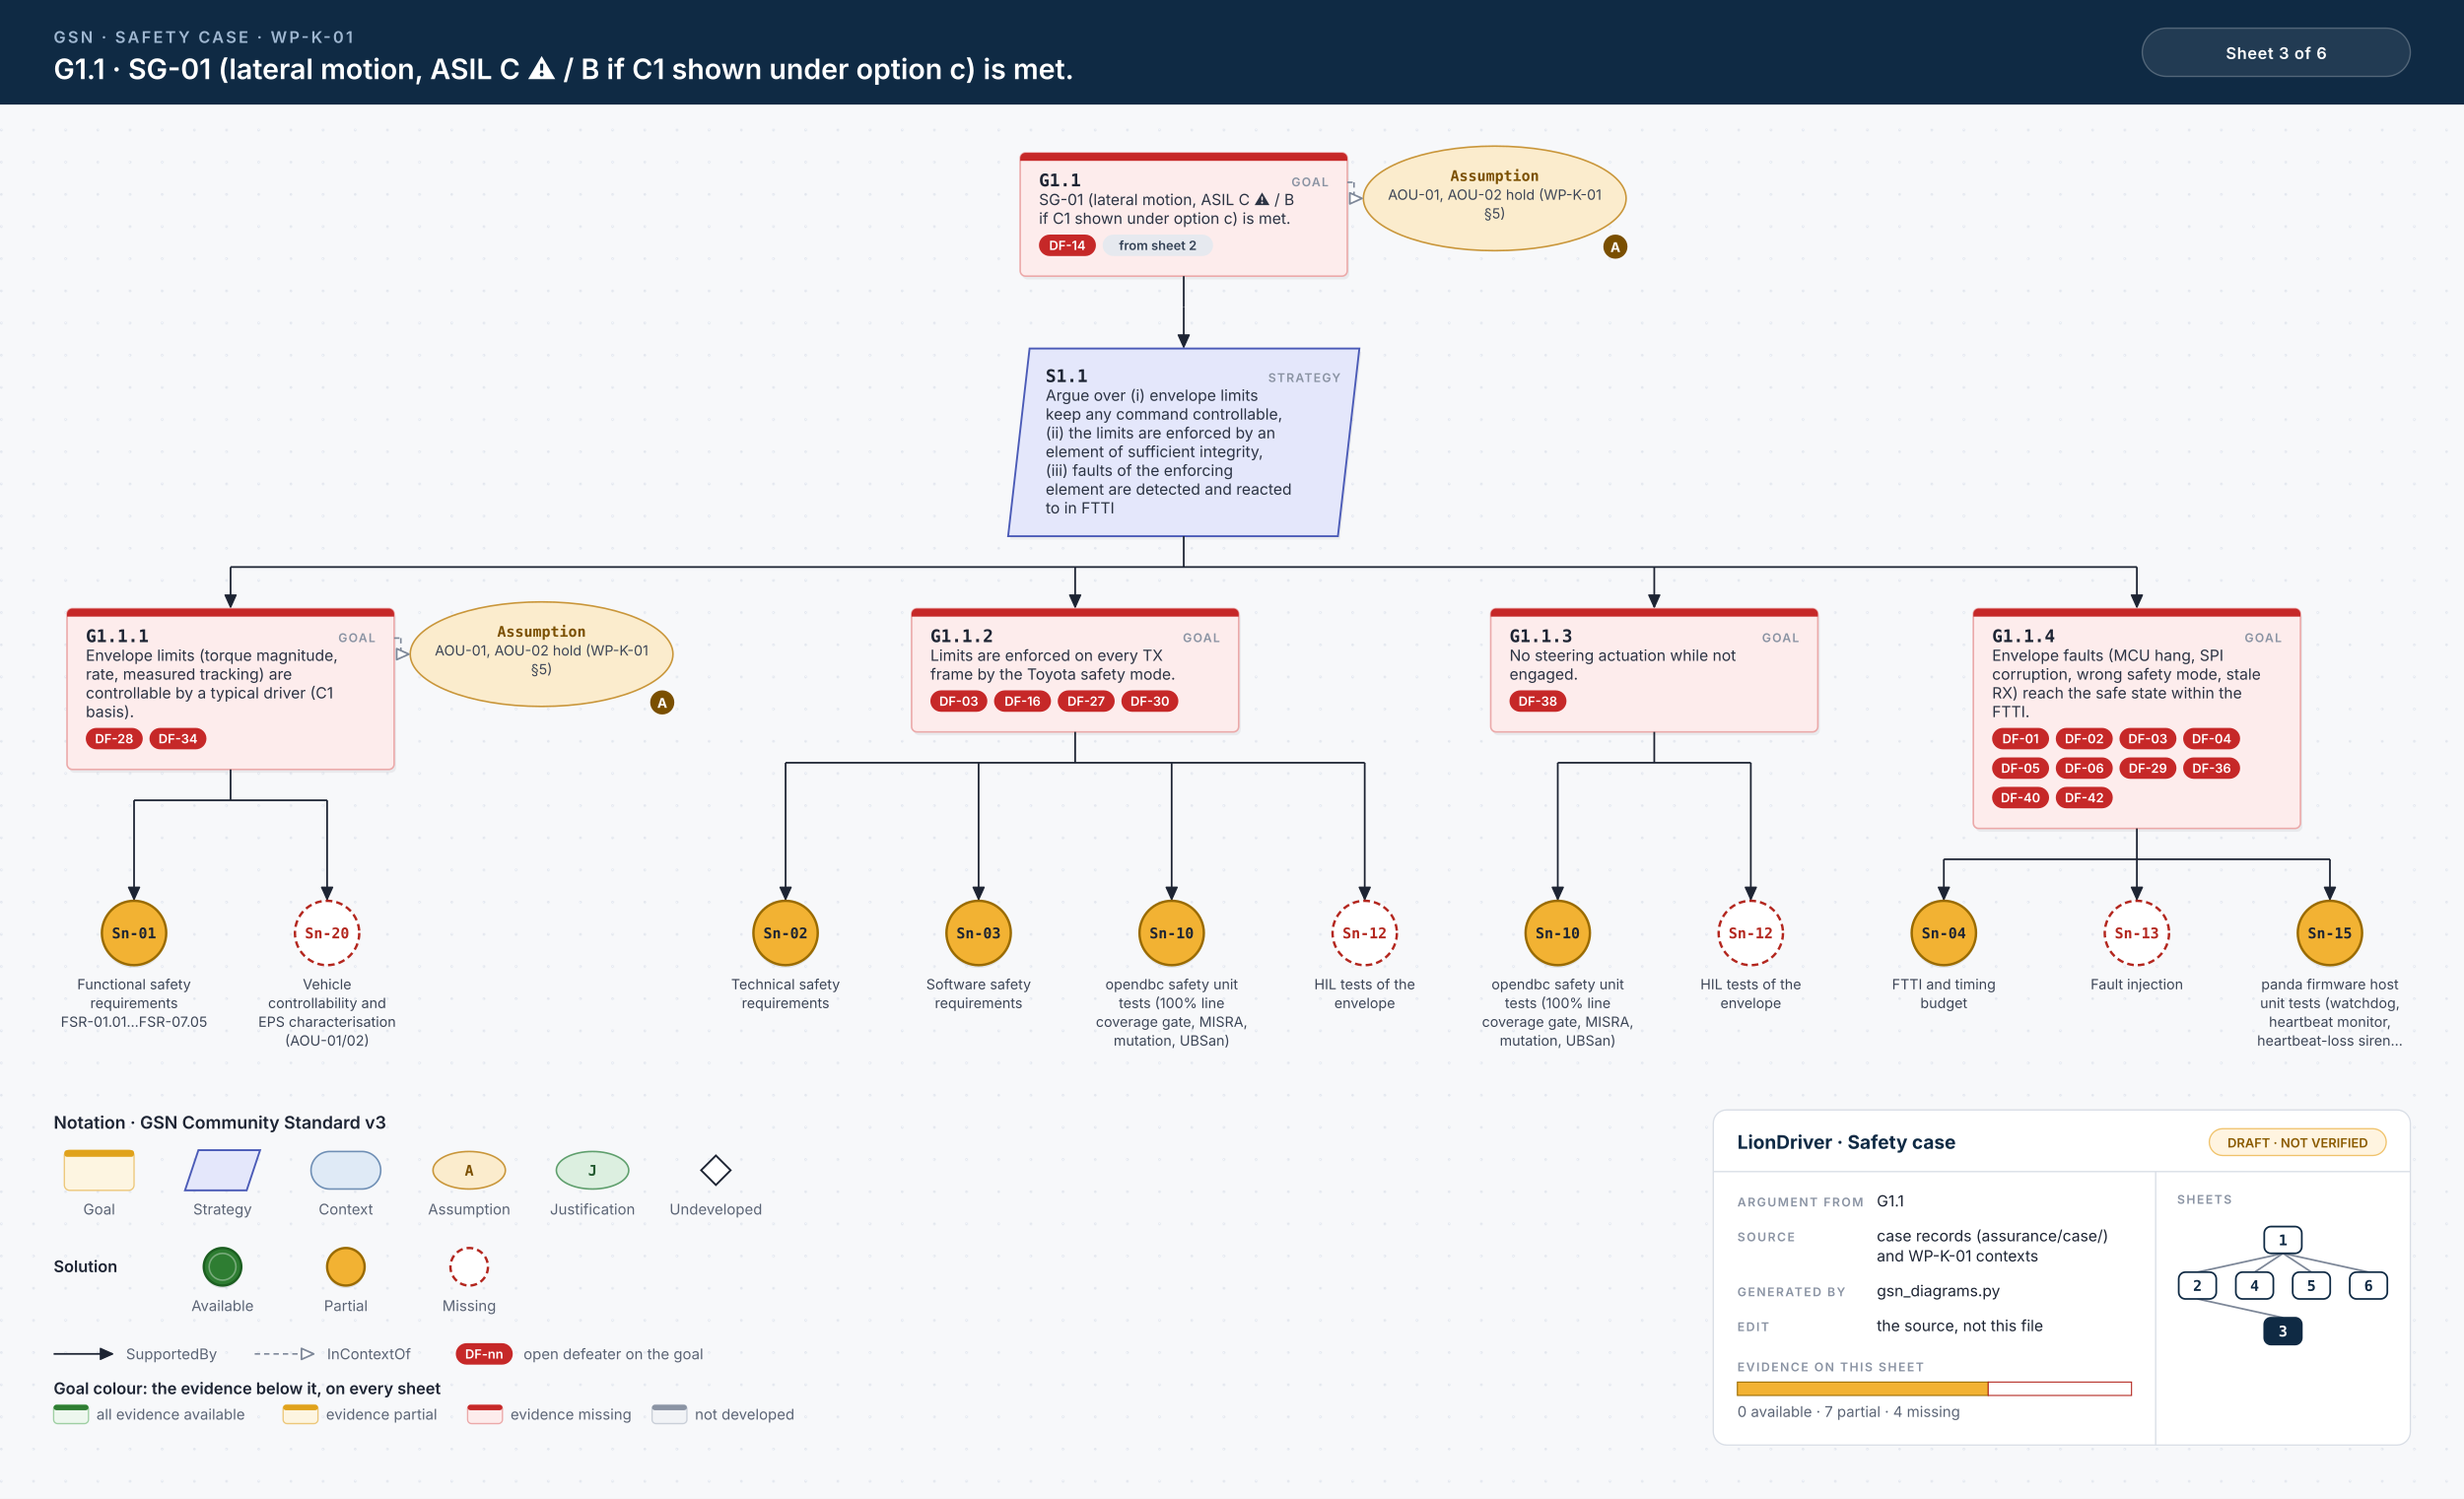
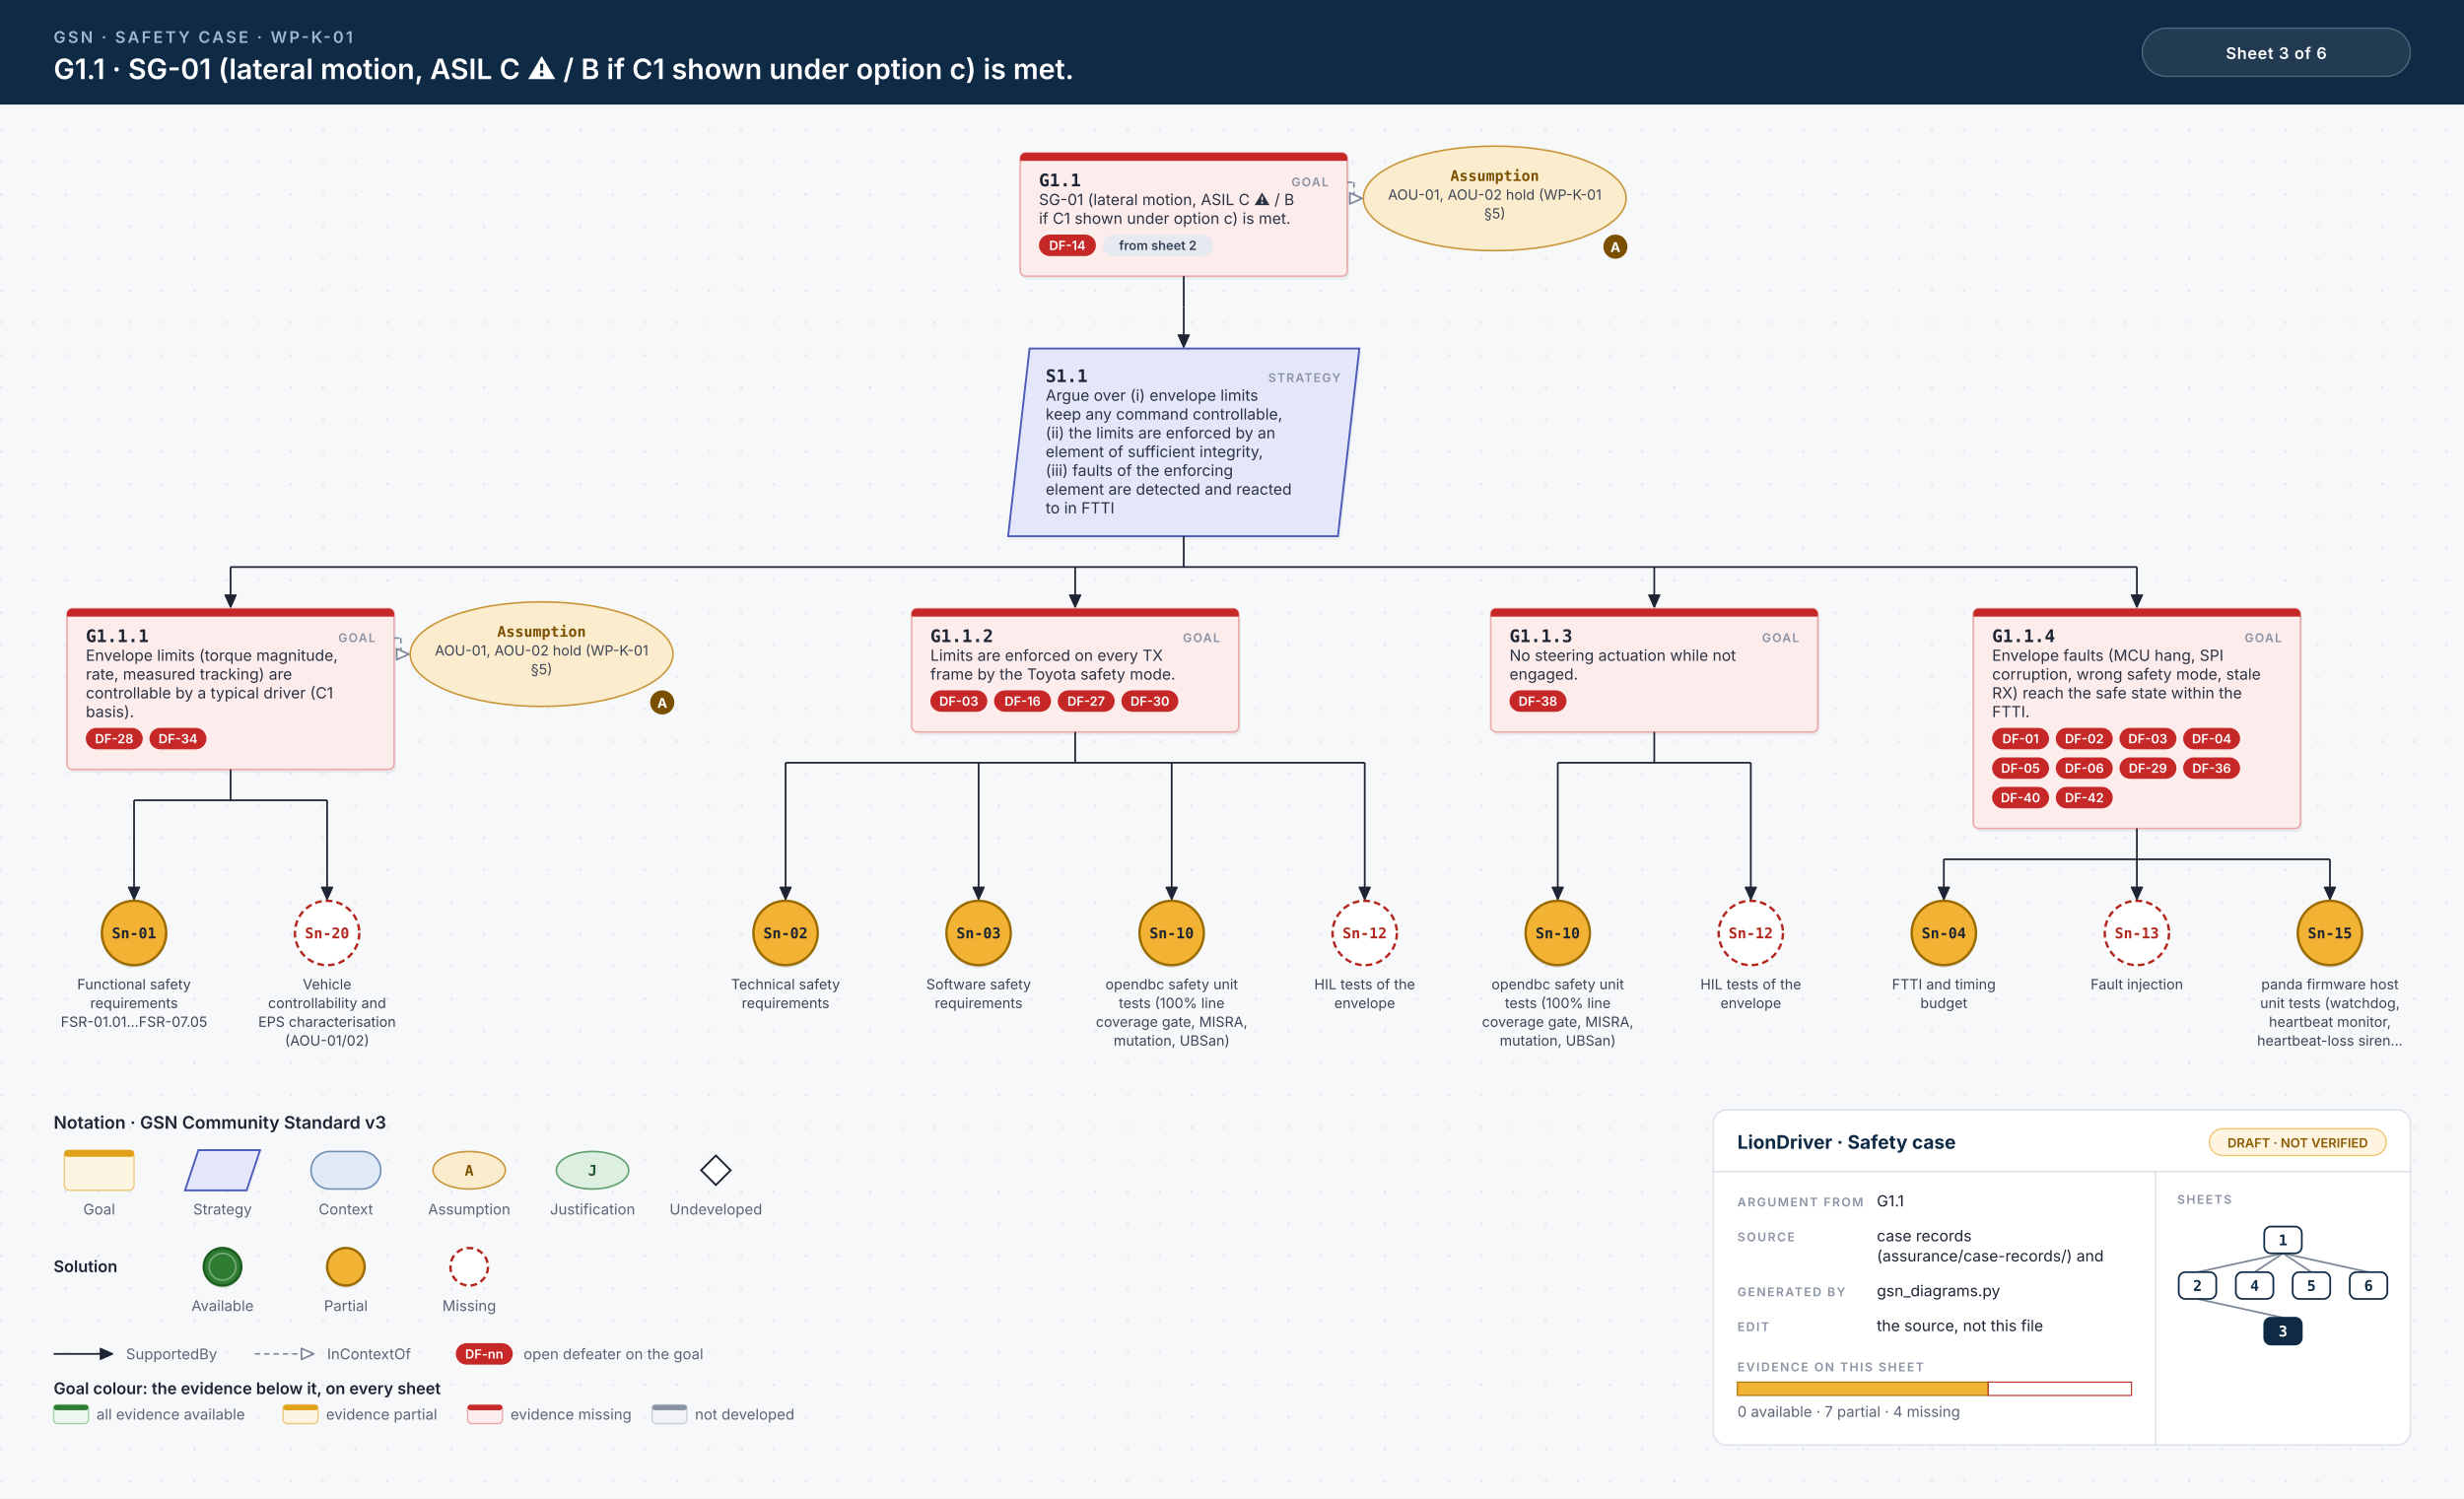
<svg xmlns="http://www.w3.org/2000/svg" width="1838" height="1118" viewBox="0 0 1838 1118">
  <style>.id{font:700 13px 'JetBrains Mono', Menlo, Consolas, monospace;fill:#1d2433}.kind{font:600 9px Inter, 'Helvetica Neue', Helvetica, Arial, sans-serif;letter-spacing:.1em;fill:#8a93a3;text-anchor:end}.d{font:400 11.5px Inter, 'Helvetica Neue', Helvetica, Arial, sans-serif;fill:#2b3343}.sid{font:700 11px 'JetBrains Mono', Menlo, Consolas, monospace;text-anchor:middle}.cid{font:700 11px 'JetBrains Mono', Menlo, Consolas, monospace;text-anchor:middle}.cs{font:400 10.5px Inter, 'Helvetica Neue', Helvetica, Arial, sans-serif;text-anchor:middle;fill:#3c4556}.aj{font:700 10px Inter, 'Helvetica Neue', Helvetica, Arial, sans-serif;fill:#fff;text-anchor:middle}.chip{font:600 9.5px Inter, 'Helvetica Neue', Helvetica, Arial, sans-serif;text-anchor:middle}.eyebrow{font:600 12px Inter, 'Helvetica Neue', Helvetica, Arial, sans-serif;letter-spacing:.14em;fill:#9fb7d1}.title{font:600 21px Inter, 'Helvetica Neue', Helvetica, Arial, sans-serif;fill:#fff}.hc{font:600 12px Inter, 'Helvetica Neue', Helvetica, Arial, sans-serif;letter-spacing:.04em;fill:#fff;text-anchor:middle}.lh{font:600 13px Inter, 'Helvetica Neue', Helvetica, Arial, sans-serif;fill:#1d2433}.lb{font:600 12px Inter, 'Helvetica Neue', Helvetica, Arial, sans-serif;fill:#1d2433}.s{font:400 11px Inter, 'Helvetica Neue', Helvetica, Arial, sans-serif;fill:#5b6475}.tbh{font:700 14px Inter, 'Helvetica Neue', Helvetica, Arial, sans-serif;fill:#0f2a44}.k{font:600 9px Inter, 'Helvetica Neue', Helvetica, Arial, sans-serif;letter-spacing:.12em;fill:#8a93a3}.v{font:400 11.5px Inter, 'Helvetica Neue', Helvetica, Arial, sans-serif;fill:#1d2433}.mm{font:700 11px 'JetBrains Mono', Menlo, Consolas, monospace;text-anchor:middle}.w{stroke:#1d2433;stroke-width:1.3}.wc{stroke:#7d8798;stroke-width:1.2;stroke-dasharray:4 3}.shadow{fill:#0f172a;opacity:.06}</style>
  <defs>
    <pattern id="dots" width="24" height="24" patternUnits="userSpaceOnUse">
      <circle cx="1" cy="1" r="1" fill="#e3e7ee" />
    </pattern>
  </defs>
  <rect width="100%" height="100%" fill="#f7f8fa" />
  <rect y="78" width="100%" height="1040" fill="url(#dots)" />
  <rect width="100%" height="78" fill="#0f2a44" />
  <text x="40" y="32" class="eyebrow">GSN · SAFETY CASE · WP-K-01</text>
  <text x="40" y="59" class="title">G1.1 · SG-01 (lateral motion, ASIL C ⚠ / B if C1 shown under option c) is met.</text>
  <rect x="1598" y="21" width="200" height="36" rx="18" fill="#ffffff14" stroke="#ffffff40" />
  <text x="1698" y="44" class="hc">Sheet 3 of 6</text>
  <rect x="762.5" y="116.5" width="244" height="92" rx="4" class="shadow" />
  <rect x="761.0" y="114" width="244" height="92" rx="4" fill="#fdecec" stroke="#eba9a9" stroke-width="1.2" />
  <path d="M765.0,114 H1001.0 A4,4 0 0 1 1005.0,118 V120 H761.0 V118 A4,4 0 0 1 765.0,114 Z" fill="#c62828" />
  <text x="775.0" y="139" class="id" text-anchor="start">G1.1</text>
  <text x="991.0" y="139" class="kind">GOAL</text>
  <text x="775.0" y="153" class="d">SG-01 (lateral motion, ASIL C ⚠ / B</text>
  <text x="775.0" y="167" class="d">if C1 shown under option c) is met.</text>
  <rect x="775.0" y="175.0" width="42.5" height="16" rx="8" fill="#c62828" />
  <text x="796.2" y="186.5" class="chip" fill="#fff">DF-14</text>
  <rect x="822.5" y="175.0" width="82.4" height="16" rx="8" fill="#e6e9ef" />
  <text x="863.7" y="186.5" class="chip" fill="#334155">from sheet 2</text>
  <ellipse cx="1115.0" cy="148.0" rx="98.0" ry="39.0" fill="#fbeccd" stroke="#c9963a" stroke-width="1.2" />
  <circle cx="1205.0" cy="184" r="9" fill="#7a4f00" />
  <text x="1205.0" y="188" class="aj">A</text>
  <text x="1115.0" y="135" class="cid" fill="#7a4f00">Assumption</text>
  <text x="1115.0" y="149" class="cs">AOU-01, AOU-02 hold (WP-K-01</text>
  <text x="1115.0" y="163" class="cs">§5)</text>
  <line x1="1005.0" y1="136" x2="1010.0" y2="136" class="wc" />
  <line x1="1010.0" y1="136" x2="1010.0" y2="148.0" class="wc" />
  <line x1="1010.0" y1="148.0" x2="1016.0" y2="148.0" class="wc" />
  <path d="M1016.0,148.0 L1006.9,152.1 L1006.9,143.9 Z" fill="#fff" stroke="#7d8798" stroke-width="1.3" stroke-linejoin="round" />
  <line x1="883.0" y1="206" x2="883.0" y2="229.0" class="w" />
  <line x1="883.0" y1="229.0" x2="883.0" y2="229.0" class="w" />
  <line x1="883.0" y1="229.0" x2="883.0" y2="259.0" class="w" />
  <path d="M883.0,259.0 L878.9,249.9 L887.1,249.9 Z" fill="#1d2433" stroke="#1d2433" stroke-width="1" stroke-linejoin="round" />
  <path d="M768.0,260 L1014.0,260 L998.0,400 L752.0,400 Z" transform="translate(1.5 2.5)" class="shadow" />
  <path d="M768.0,260 L1014.0,260 L998.0,400 L752.0,400 Z" fill="#e4e7fb" stroke="#4b5bb7" stroke-width="1.4" />
  <text x="780.0" y="285" class="id" text-anchor="start">S1.1</text>
  <text x="1000.0" y="285" class="kind">STRATEGY</text>
  <text x="780.0" y="299" class="d">Argue over (i) envelope limits</text>
  <text x="780.0" y="313" class="d">keep any command controllable,</text>
  <text x="780.0" y="327" class="d">(ii) the limits are enforced by an</text>
  <text x="780.0" y="341" class="d">element of sufficient integrity,</text>
  <text x="780.0" y="355" class="d">(iii) faults of the enforcing</text>
  <text x="780.0" y="369" class="d">element are detected and reacted</text>
  <text x="780.0" y="383" class="d">to in FTTI</text>
  <line x1="883.0" y1="400" x2="883.0" y2="423.0" class="w" />
  <line x1="172.0" y1="423.0" x2="1594.0" y2="423.0" class="w" />
  <line x1="172.0" y1="423.0" x2="172.0" y2="453.0" class="w" />
  <path d="M172.0,453.0 L167.9,443.9 L176.1,443.9 Z" fill="#1d2433" stroke="#1d2433" stroke-width="1" stroke-linejoin="round" />
  <line x1="802.0" y1="423.0" x2="802.0" y2="453.0" class="w" />
  <path d="M802.0,453.0 L797.9,443.9 L806.1,443.9 Z" fill="#1d2433" stroke="#1d2433" stroke-width="1" stroke-linejoin="round" />
  <line x1="1234.0" y1="423.0" x2="1234.0" y2="453.0" class="w" />
  <path d="M1234.0,453.0 L1229.9,443.9 L1238.1,443.9 Z" fill="#1d2433" stroke="#1d2433" stroke-width="1" stroke-linejoin="round" />
  <line x1="1594.0" y1="423.0" x2="1594.0" y2="453.0" class="w" />
  <path d="M1594.0,453.0 L1589.9,443.9 L1598.1,443.9 Z" fill="#1d2433" stroke="#1d2433" stroke-width="1" stroke-linejoin="round" />
  <rect x="51.5" y="456.5" width="244" height="120" rx="4" class="shadow" />
  <rect x="50.0" y="454" width="244" height="120" rx="4" fill="#fdecec" stroke="#eba9a9" stroke-width="1.2" />
  <path d="M54.0,454 H290.0 A4,4 0 0 1 294.0,458 V460 H50.0 V458 A4,4 0 0 1 54.0,454 Z" fill="#c62828" />
  <text x="64.0" y="479" class="id" text-anchor="start">G1.1.1</text>
  <text x="280.0" y="479" class="kind">GOAL</text>
  <text x="64.0" y="493" class="d">Envelope limits (torque magnitude,</text>
  <text x="64.0" y="507" class="d">rate, measured tracking) are</text>
  <text x="64.0" y="521" class="d">controllable by a typical driver (C1</text>
  <text x="64.0" y="535" class="d">basis).</text>
  <rect x="64.0" y="543.0" width="42.5" height="16" rx="8" fill="#c62828" />
  <text x="85.2" y="554.5" class="chip" fill="#fff">DF-28</text>
  <rect x="111.5" y="543.0" width="42.5" height="16" rx="8" fill="#c62828" />
  <text x="132.8" y="554.5" class="chip" fill="#fff">DF-34</text>
  <ellipse cx="404.0" cy="488.0" rx="98.0" ry="39.0" fill="#fbeccd" stroke="#c9963a" stroke-width="1.2" />
  <circle cx="494.0" cy="524" r="9" fill="#7a4f00" />
  <text x="494.0" y="528" class="aj">A</text>
  <text x="404.0" y="475" class="cid" fill="#7a4f00">Assumption</text>
  <text x="404.0" y="489" class="cs">AOU-01, AOU-02 hold (WP-K-01</text>
  <text x="404.0" y="503" class="cs">§5)</text>
  <line x1="294.0" y1="476" x2="299.0" y2="476" class="wc" />
  <line x1="299.0" y1="476" x2="299.0" y2="488.0" class="wc" />
  <line x1="299.0" y1="488.0" x2="305.0" y2="488.0" class="wc" />
  <path d="M305.0,488.0 L295.9,492.1 L295.9,483.9 Z" fill="#fff" stroke="#7d8798" stroke-width="1.3" stroke-linejoin="round" />
  <line x1="172.0" y1="574" x2="172.0" y2="597.0" class="w" />
  <line x1="100.0" y1="597.0" x2="244.0" y2="597.0" class="w" />
  <line x1="100.0" y1="597.0" x2="100.0" y2="671.0" class="w" />
  <path d="M100.0,671.0 L95.9,661.9 L104.1,661.9 Z" fill="#1d2433" stroke="#1d2433" stroke-width="1" stroke-linejoin="round" />
  <line x1="244.0" y1="597.0" x2="244.0" y2="671.0" class="w" />
  <path d="M244.0,671.0 L239.9,661.9 L248.1,661.9 Z" fill="#1d2433" stroke="#1d2433" stroke-width="1" stroke-linejoin="round" />
  <circle cx="100.0" cy="698.0" r="24.0" fill="#0f172a" opacity=".10" />
  <circle cx="100.0" cy="696.0" r="24.0" fill="#f2b233" stroke="#9a6b00" stroke-width="1.8" />
  <text x="100.0" y="700.0" class="sid" fill="#1d2433">Sn-01</text>
  <text x="100.0" y="738" class="cs">Functional safety</text>
  <text x="100.0" y="752" class="cs">requirements</text>
  <text x="100.0" y="766" class="cs">FSR-01.01…FSR-07.05</text>
  <circle cx="244.0" cy="696.0" r="24.0" fill="#ffffff" stroke="#b3261e" stroke-width="1.8" stroke-dasharray="5 3" />
  <text x="244.0" y="700.0" class="sid" fill="#b3261e">Sn-20</text>
  <text x="244.0" y="738" class="cs">Vehicle</text>
  <text x="244.0" y="752" class="cs">controllability and</text>
  <text x="244.0" y="766" class="cs">EPS characterisation</text>
  <text x="244.0" y="780" class="cs">(AOU-01/02)</text>
  <rect x="681.5" y="456.5" width="244" height="92" rx="4" class="shadow" />
  <rect x="680.0" y="454" width="244" height="92" rx="4" fill="#fdecec" stroke="#eba9a9" stroke-width="1.2" />
  <path d="M684.0,454 H920.0 A4,4 0 0 1 924.0,458 V460 H680.0 V458 A4,4 0 0 1 684.0,454 Z" fill="#c62828" />
  <text x="694.0" y="479" class="id" text-anchor="start">G1.1.2</text>
  <text x="910.0" y="479" class="kind">GOAL</text>
  <text x="694.0" y="493" class="d">Limits are enforced on every TX</text>
  <text x="694.0" y="507" class="d">frame by the Toyota safety mode.</text>
  <rect x="694.0" y="515.0" width="42.5" height="16" rx="8" fill="#c62828" />
  <text x="715.2" y="526.5" class="chip" fill="#fff">DF-03</text>
  <rect x="741.5" y="515.0" width="42.5" height="16" rx="8" fill="#c62828" />
  <text x="762.8" y="526.5" class="chip" fill="#fff">DF-16</text>
  <rect x="789.0" y="515.0" width="42.5" height="16" rx="8" fill="#c62828" />
  <text x="810.2" y="526.5" class="chip" fill="#fff">DF-27</text>
  <rect x="836.5" y="515.0" width="42.5" height="16" rx="8" fill="#c62828" />
  <text x="857.8" y="526.5" class="chip" fill="#fff">DF-30</text>
  <line x1="802.0" y1="546" x2="802.0" y2="569.0" class="w" />
  <line x1="586.0" y1="569.0" x2="1018.0" y2="569.0" class="w" />
  <line x1="586.0" y1="569.0" x2="586.0" y2="671.0" class="w" />
  <path d="M586.0,671.0 L581.9,661.9 L590.1,661.9 Z" fill="#1d2433" stroke="#1d2433" stroke-width="1" stroke-linejoin="round" />
  <line x1="730.0" y1="569.0" x2="730.0" y2="671.0" class="w" />
  <path d="M730.0,671.0 L725.9,661.9 L734.1,661.9 Z" fill="#1d2433" stroke="#1d2433" stroke-width="1" stroke-linejoin="round" />
  <line x1="874.0" y1="569.0" x2="874.0" y2="671.0" class="w" />
  <path d="M874.0,671.0 L869.9,661.9 L878.1,661.9 Z" fill="#1d2433" stroke="#1d2433" stroke-width="1" stroke-linejoin="round" />
  <line x1="1018.0" y1="569.0" x2="1018.0" y2="671.0" class="w" />
  <path d="M1018.0,671.0 L1013.9,661.9 L1022.1,661.9 Z" fill="#1d2433" stroke="#1d2433" stroke-width="1" stroke-linejoin="round" />
  <circle cx="586.0" cy="698.0" r="24.0" fill="#0f172a" opacity=".10" />
  <circle cx="586.0" cy="696.0" r="24.0" fill="#f2b233" stroke="#9a6b00" stroke-width="1.8" />
  <text x="586.0" y="700.0" class="sid" fill="#1d2433">Sn-02</text>
  <text x="586.0" y="738" class="cs">Technical safety</text>
  <text x="586.0" y="752" class="cs">requirements</text>
  <circle cx="730.0" cy="698.0" r="24.0" fill="#0f172a" opacity=".10" />
  <circle cx="730.0" cy="696.0" r="24.0" fill="#f2b233" stroke="#9a6b00" stroke-width="1.8" />
  <text x="730.0" y="700.0" class="sid" fill="#1d2433">Sn-03</text>
  <text x="730.0" y="738" class="cs">Software safety</text>
  <text x="730.0" y="752" class="cs">requirements</text>
  <circle cx="874.0" cy="698.0" r="24.0" fill="#0f172a" opacity=".10" />
  <circle cx="874.0" cy="696.0" r="24.0" fill="#f2b233" stroke="#9a6b00" stroke-width="1.8" />
  <text x="874.0" y="700.0" class="sid" fill="#1d2433">Sn-10</text>
  <text x="874.0" y="738" class="cs">opendbc safety unit</text>
  <text x="874.0" y="752" class="cs">tests (100% line</text>
  <text x="874.0" y="766" class="cs">coverage gate, MISRA,</text>
  <text x="874.0" y="780" class="cs">mutation, UBSan)</text>
  <circle cx="1018.0" cy="696.0" r="24.0" fill="#ffffff" stroke="#b3261e" stroke-width="1.8" stroke-dasharray="5 3" />
  <text x="1018.0" y="700.0" class="sid" fill="#b3261e">Sn-12</text>
  <text x="1018.0" y="738" class="cs">HIL tests of the</text>
  <text x="1018.0" y="752" class="cs">envelope</text>
  <rect x="1113.5" y="456.5" width="244" height="92" rx="4" class="shadow" />
  <rect x="1112.0" y="454" width="244" height="92" rx="4" fill="#fdecec" stroke="#eba9a9" stroke-width="1.2" />
  <path d="M1116.0,454 H1352.0 A4,4 0 0 1 1356.0,458 V460 H1112.0 V458 A4,4 0 0 1 1116.0,454 Z" fill="#c62828" />
  <text x="1126.0" y="479" class="id" text-anchor="start">G1.1.3</text>
  <text x="1342.0" y="479" class="kind">GOAL</text>
  <text x="1126.0" y="493" class="d">No steering actuation while not</text>
  <text x="1126.0" y="507" class="d">engaged.</text>
  <rect x="1126.0" y="515.0" width="42.5" height="16" rx="8" fill="#c62828" />
  <text x="1147.2" y="526.5" class="chip" fill="#fff">DF-38</text>
  <line x1="1234.0" y1="546" x2="1234.0" y2="569.0" class="w" />
  <line x1="1162.0" y1="569.0" x2="1306.0" y2="569.0" class="w" />
  <line x1="1162.0" y1="569.0" x2="1162.0" y2="671.0" class="w" />
  <path d="M1162.0,671.0 L1157.9,661.9 L1166.1,661.9 Z" fill="#1d2433" stroke="#1d2433" stroke-width="1" stroke-linejoin="round" />
  <line x1="1306.0" y1="569.0" x2="1306.0" y2="671.0" class="w" />
  <path d="M1306.0,671.0 L1301.9,661.9 L1310.1,661.9 Z" fill="#1d2433" stroke="#1d2433" stroke-width="1" stroke-linejoin="round" />
  <circle cx="1162.0" cy="698.0" r="24.0" fill="#0f172a" opacity=".10" />
  <circle cx="1162.0" cy="696.0" r="24.0" fill="#f2b233" stroke="#9a6b00" stroke-width="1.8" />
  <text x="1162.0" y="700.0" class="sid" fill="#1d2433">Sn-10</text>
  <text x="1162.0" y="738" class="cs">opendbc safety unit</text>
  <text x="1162.0" y="752" class="cs">tests (100% line</text>
  <text x="1162.0" y="766" class="cs">coverage gate, MISRA,</text>
  <text x="1162.0" y="780" class="cs">mutation, UBSan)</text>
  <circle cx="1306.0" cy="696.0" r="24.0" fill="#ffffff" stroke="#b3261e" stroke-width="1.8" stroke-dasharray="5 3" />
  <text x="1306.0" y="700.0" class="sid" fill="#b3261e">Sn-12</text>
  <text x="1306.0" y="738" class="cs">HIL tests of the</text>
  <text x="1306.0" y="752" class="cs">envelope</text>
  <rect x="1473.5" y="456.5" width="244" height="164" rx="4" class="shadow" />
  <rect x="1472.0" y="454" width="244" height="164" rx="4" fill="#fdecec" stroke="#eba9a9" stroke-width="1.2" />
  <path d="M1476.0,454 H1712.0 A4,4 0 0 1 1716.0,458 V460 H1472.0 V458 A4,4 0 0 1 1476.0,454 Z" fill="#c62828" />
  <text x="1486.0" y="479" class="id" text-anchor="start">G1.1.4</text>
  <text x="1702.0" y="479" class="kind">GOAL</text>
  <text x="1486.0" y="493" class="d">Envelope faults (MCU hang, SPI</text>
  <text x="1486.0" y="507" class="d">corruption, wrong safety mode, stale</text>
  <text x="1486.0" y="521" class="d">RX) reach the safe state within the</text>
  <text x="1486.0" y="535" class="d">FTTI.</text>
  <rect x="1486.0" y="543.0" width="42.5" height="16" rx="8" fill="#c62828" />
  <text x="1507.2" y="554.5" class="chip" fill="#fff">DF-01</text>
  <rect x="1533.5" y="543.0" width="42.5" height="16" rx="8" fill="#c62828" />
  <text x="1554.8" y="554.5" class="chip" fill="#fff">DF-02</text>
  <rect x="1581.0" y="543.0" width="42.5" height="16" rx="8" fill="#c62828" />
  <text x="1602.2" y="554.5" class="chip" fill="#fff">DF-03</text>
  <rect x="1628.5" y="543.0" width="42.5" height="16" rx="8" fill="#c62828" />
  <text x="1649.8" y="554.5" class="chip" fill="#fff">DF-04</text>
  <rect x="1486.0" y="565.0" width="42.5" height="16" rx="8" fill="#c62828" />
  <text x="1507.2" y="576.5" class="chip" fill="#fff">DF-05</text>
  <rect x="1533.5" y="565.0" width="42.5" height="16" rx="8" fill="#c62828" />
  <text x="1554.8" y="576.5" class="chip" fill="#fff">DF-06</text>
  <rect x="1581.0" y="565.0" width="42.5" height="16" rx="8" fill="#c62828" />
  <text x="1602.2" y="576.5" class="chip" fill="#fff">DF-29</text>
  <rect x="1628.5" y="565.0" width="42.5" height="16" rx="8" fill="#c62828" />
  <text x="1649.8" y="576.5" class="chip" fill="#fff">DF-36</text>
  <rect x="1486.0" y="587.0" width="42.5" height="16" rx="8" fill="#c62828" />
  <text x="1507.2" y="598.5" class="chip" fill="#fff">DF-40</text>
  <rect x="1533.5" y="587.0" width="42.5" height="16" rx="8" fill="#c62828" />
  <text x="1554.8" y="598.5" class="chip" fill="#fff">DF-42</text>
  <line x1="1594.0" y1="618" x2="1594.0" y2="641.0" class="w" />
  <line x1="1450.0" y1="641.0" x2="1738.0" y2="641.0" class="w" />
  <line x1="1450.0" y1="641.0" x2="1450.0" y2="671.0" class="w" />
  <path d="M1450.0,671.0 L1445.9,661.9 L1454.1,661.9 Z" fill="#1d2433" stroke="#1d2433" stroke-width="1" stroke-linejoin="round" />
  <line x1="1594.0" y1="641.0" x2="1594.0" y2="671.0" class="w" />
  <path d="M1594.0,671.0 L1589.9,661.9 L1598.1,661.9 Z" fill="#1d2433" stroke="#1d2433" stroke-width="1" stroke-linejoin="round" />
  <line x1="1738.0" y1="641.0" x2="1738.0" y2="671.0" class="w" />
  <path d="M1738.0,671.0 L1733.9,661.9 L1742.1,661.9 Z" fill="#1d2433" stroke="#1d2433" stroke-width="1" stroke-linejoin="round" />
  <circle cx="1450.0" cy="698.0" r="24.0" fill="#0f172a" opacity=".10" />
  <circle cx="1450.0" cy="696.0" r="24.0" fill="#f2b233" stroke="#9a6b00" stroke-width="1.8" />
  <text x="1450.0" y="700.0" class="sid" fill="#1d2433">Sn-04</text>
  <text x="1450.0" y="738" class="cs">FTTI and timing</text>
  <text x="1450.0" y="752" class="cs">budget</text>
  <circle cx="1594.0" cy="696.0" r="24.0" fill="#ffffff" stroke="#b3261e" stroke-width="1.8" stroke-dasharray="5 3" />
  <text x="1594.0" y="700.0" class="sid" fill="#b3261e">Sn-13</text>
  <text x="1594.0" y="738" class="cs">Fault injection</text>
  <circle cx="1738.0" cy="698.0" r="24.0" fill="#0f172a" opacity=".10" />
  <circle cx="1738.0" cy="696.0" r="24.0" fill="#f2b233" stroke="#9a6b00" stroke-width="1.8" />
  <text x="1738.0" y="700.0" class="sid" fill="#1d2433">Sn-15</text>
  <text x="1738.0" y="738" class="cs">panda firmware host</text>
  <text x="1738.0" y="752" class="cs">unit tests (watchdog,</text>
  <text x="1738.0" y="766" class="cs">heartbeat monitor,</text>
  <text x="1738.0" y="780" class="cs">heartbeat-loss siren…</text>
  <text x="40" y="842" class="lh">Notation · GSN Community Standard v3</text>
  <rect x="48" y="858" width="52" height="30" rx="4" fill="#fdf5e1" stroke="#ecc77a" />
  <rect x="48" y="858" width="52" height="5" rx="2" fill="#e0a21b" />
  <text x="74" y="906" class="s" text-anchor="middle">Goal</text>
  <path d="M148,858 L194,858 L184,888 L138,888 Z" fill="#e4e7fb" stroke="#4b5bb7" stroke-width="1.4" />
  <text x="166" y="906" class="s" text-anchor="middle">Strategy</text>
  <rect x="232" y="859" width="52" height="28" rx="14" fill="#dfeaf6" stroke="#6f8fb5" stroke-width="1.2" />
  <text x="258" y="906" class="s" text-anchor="middle">Context</text>
  <ellipse cx="350" cy="873" rx="27" ry="14" fill="#fbeccd" stroke="#c9963a" stroke-width="1.2" />
  <text x="350" y="877" class="cid" fill="#7a4f00">A</text>
  <text x="350" y="906" class="s" text-anchor="middle">Assumption</text>
  <ellipse cx="442" cy="873" rx="27" ry="14" fill="#dcefe0" stroke="#5f9f6d" stroke-width="1.2" />
  <text x="442" y="877" class="cid" fill="#245a31">J</text>
  <text x="442" y="906" class="s" text-anchor="middle">Justification</text>
  <path d="M534,862 L545,873 L534,884 L523,873 Z" fill="#fff" stroke="#1d2433" stroke-width="1.4" />
  <text x="534" y="906" class="s" text-anchor="middle">Undeveloped</text>
  <text x="40" y="949" class="lb">Solution</text>
  <circle cx="166" cy="947" r="14" fill="#0f172a" opacity=".10" />
  <circle cx="166" cy="945" r="14" fill="#2e7d32" stroke="#1b5e20" stroke-width="1.8" />
  <circle cx="166" cy="945" r="10" fill="none" stroke="#ffffff" stroke-opacity=".35" stroke-width="1.2" />
  <text x="166" y="978" class="s" text-anchor="middle">Available</text>
  <circle cx="258" cy="947" r="14" fill="#0f172a" opacity=".10" />
  <circle cx="258" cy="945" r="14" fill="#f2b233" stroke="#9a6b00" stroke-width="1.8" />
  <text x="258" y="978" class="s" text-anchor="middle">Partial</text>
  <circle cx="350" cy="945" r="14" fill="#ffffff" stroke="#b3261e" stroke-width="1.8" stroke-dasharray="5 3" />
  <text x="350" y="978" class="s" text-anchor="middle">Missing</text>
  <line x1="40.0" y1="1010.0" x2="84.0" y2="1010.0" class="w" />
  <path d="M84.0,1010.0 L74.9,1014.1 L74.9,1005.9 Z" fill="#1d2433" stroke="#1d2433" stroke-width="1" stroke-linejoin="round" />
  <text x="94" y="1014" class="s">SupportedBy</text>
  <line x1="190.0" y1="1010.0" x2="234.0" y2="1010.0" class="wc" />
  <path d="M234.0,1010.0 L224.9,1014.1 L224.9,1005.9 Z" fill="#fff" stroke="#7d8798" stroke-width="1.3" stroke-linejoin="round" />
  <text x="244" y="1014" class="s">InContextOf</text>
  <rect x="340.0" y="1002.0" width="42.5" height="16" rx="8" fill="#c62828" />
  <text x="361.2" y="1013.5" class="chip" fill="#fff">DF-nn</text>
  <text x="390.5" y="1014" class="s">open defeater on the goal</text>
  <text x="40" y="1040" class="lb">Goal colour: the evidence below it, on every sheet</text>
  <rect x="40" y="1048" width="26" height="14" rx="3" fill="#edf7ee" stroke="#9fcfa3" />
  <rect x="40" y="1048" width="26" height="4" rx="2" fill="#2e7d32" />
  <text x="72" y="1059" class="s">all evidence available</text>
  <rect x="211.2" y="1048" width="26" height="14" rx="3" fill="#fdf5e1" stroke="#ecc77a" />
  <rect x="211.2" y="1048" width="26" height="4" rx="2" fill="#e0a21b" />
  <text x="243.2" y="1059" class="s">evidence partial</text>
  <rect x="348.8" y="1048" width="26" height="14" rx="3" fill="#fdecec" stroke="#eba9a9" />
  <rect x="348.8" y="1048" width="26" height="4" rx="2" fill="#c62828" />
  <text x="380.8" y="1059" class="s">evidence missing</text>
  <rect x="486.4" y="1048" width="26" height="14" rx="3" fill="#f1f3f6" stroke="#c9cfd8" />
  <rect x="486.4" y="1048" width="26" height="4" rx="2" fill="#8a93a3" />
  <text x="518.4" y="1059" class="s">not developed</text>
  <rect x="1278.0" y="828" width="520" height="250" rx="10" fill="#fff" stroke="#d9dee6" />
  <line x1="1278.0" y1="874" x2="1798.0" y2="874" stroke="#d9dee6" />
  <line x1="1608.0" y1="874" x2="1608.0" y2="1078" stroke="#d9dee6" />
  <text x="1296.0" y="857" class="tbh">LionDriver · Safety case</text>
  <rect x="1648.0" y="842" width="132" height="20" rx="10" fill="#fff4e0" stroke="#f0c36d" />
  <text x="1714.0" y="856" class="chip" fill="#8a5a00">DRAFT · NOT VERIFIED</text>
  <text x="1296.0" y="900" class="k">ARGUMENT FROM</text>
  <text x="1400.0" y="900" class="v">G1.1</text>
  <text x="1296.0" y="926" class="k">SOURCE</text>
-   <text x="1400.0" y="926" class="v">case records (assurance/case/)</text>
-   <text x="1400.0" y="941" class="v">and WP-K-01 contexts</text>
+   <text x="1400.0" y="926" class="v">case records</text>
+   <text x="1400.0" y="941" class="v">(assurance/case-records/) and</text>
  <text x="1296.0" y="967" class="k">GENERATED BY</text>
  <text x="1400.0" y="967" class="v">gsn_diagrams.py</text>
  <text x="1296.0" y="993" class="k">EDIT</text>
  <text x="1400.0" y="993" class="v">the source, not this file</text>
  <text x="1296.0" y="1023" class="k">EVIDENCE ON THIS SHEET</text>
  <rect x="1296.0" y="1031" width="187.1" height="10" fill="#f2b233" stroke="#9a6b00" stroke-width=".8" />
  <rect x="1483.1" y="1031" width="106.9" height="10" fill="#ffffff" stroke="#b3261e" stroke-width=".8" />
  <text x="1296.0" y="1057" class="s">0 available · 7 partial · 4 missing</text>
  <text x="1624.0" y="898" class="k">SHEETS</text>
  <line x1="1703.0" y1="935.0" x2="1639.2" y2="949.0" stroke="#7d8798" stroke-width="1.3" />
  <line x1="1639.2" y1="969.0" x2="1703.0" y2="983.0" stroke="#7d8798" stroke-width="1.3" />
  <line x1="1703.0" y1="935.0" x2="1681.8" y2="949.0" stroke="#7d8798" stroke-width="1.3" />
  <line x1="1703.0" y1="935.0" x2="1724.2" y2="949.0" stroke="#7d8798" stroke-width="1.3" />
  <line x1="1703.0" y1="935.0" x2="1766.8" y2="949.0" stroke="#7d8798" stroke-width="1.3" />
  <rect x="1689.0" y="915.0" width="28" height="20" rx="5" fill="#fff" stroke="#0f2a44" stroke-width="1.3" />
  <text x="1703.0" y="929.0" class="mm" fill="#0f2a44">1</text>
  <rect x="1625.2" y="949.0" width="28" height="20" rx="5" fill="#fff" stroke="#0f2a44" stroke-width="1.3" />
  <text x="1639.2" y="963.0" class="mm" fill="#0f2a44">2</text>
  <rect x="1667.8" y="949.0" width="28" height="20" rx="5" fill="#fff" stroke="#0f2a44" stroke-width="1.3" />
  <text x="1681.8" y="963.0" class="mm" fill="#0f2a44">4</text>
  <rect x="1710.2" y="949.0" width="28" height="20" rx="5" fill="#fff" stroke="#0f2a44" stroke-width="1.3" />
  <text x="1724.2" y="963.0" class="mm" fill="#0f2a44">5</text>
  <rect x="1752.8" y="949.0" width="28" height="20" rx="5" fill="#fff" stroke="#0f2a44" stroke-width="1.3" />
  <text x="1766.8" y="963.0" class="mm" fill="#0f2a44">6</text>
  <rect x="1689.0" y="983.0" width="28" height="20" rx="5" fill="#0f2a44" stroke="#0f2a44" stroke-width="1.3" />
  <text x="1703.0" y="997.0" class="mm" fill="#fff">3</text>
</svg>
